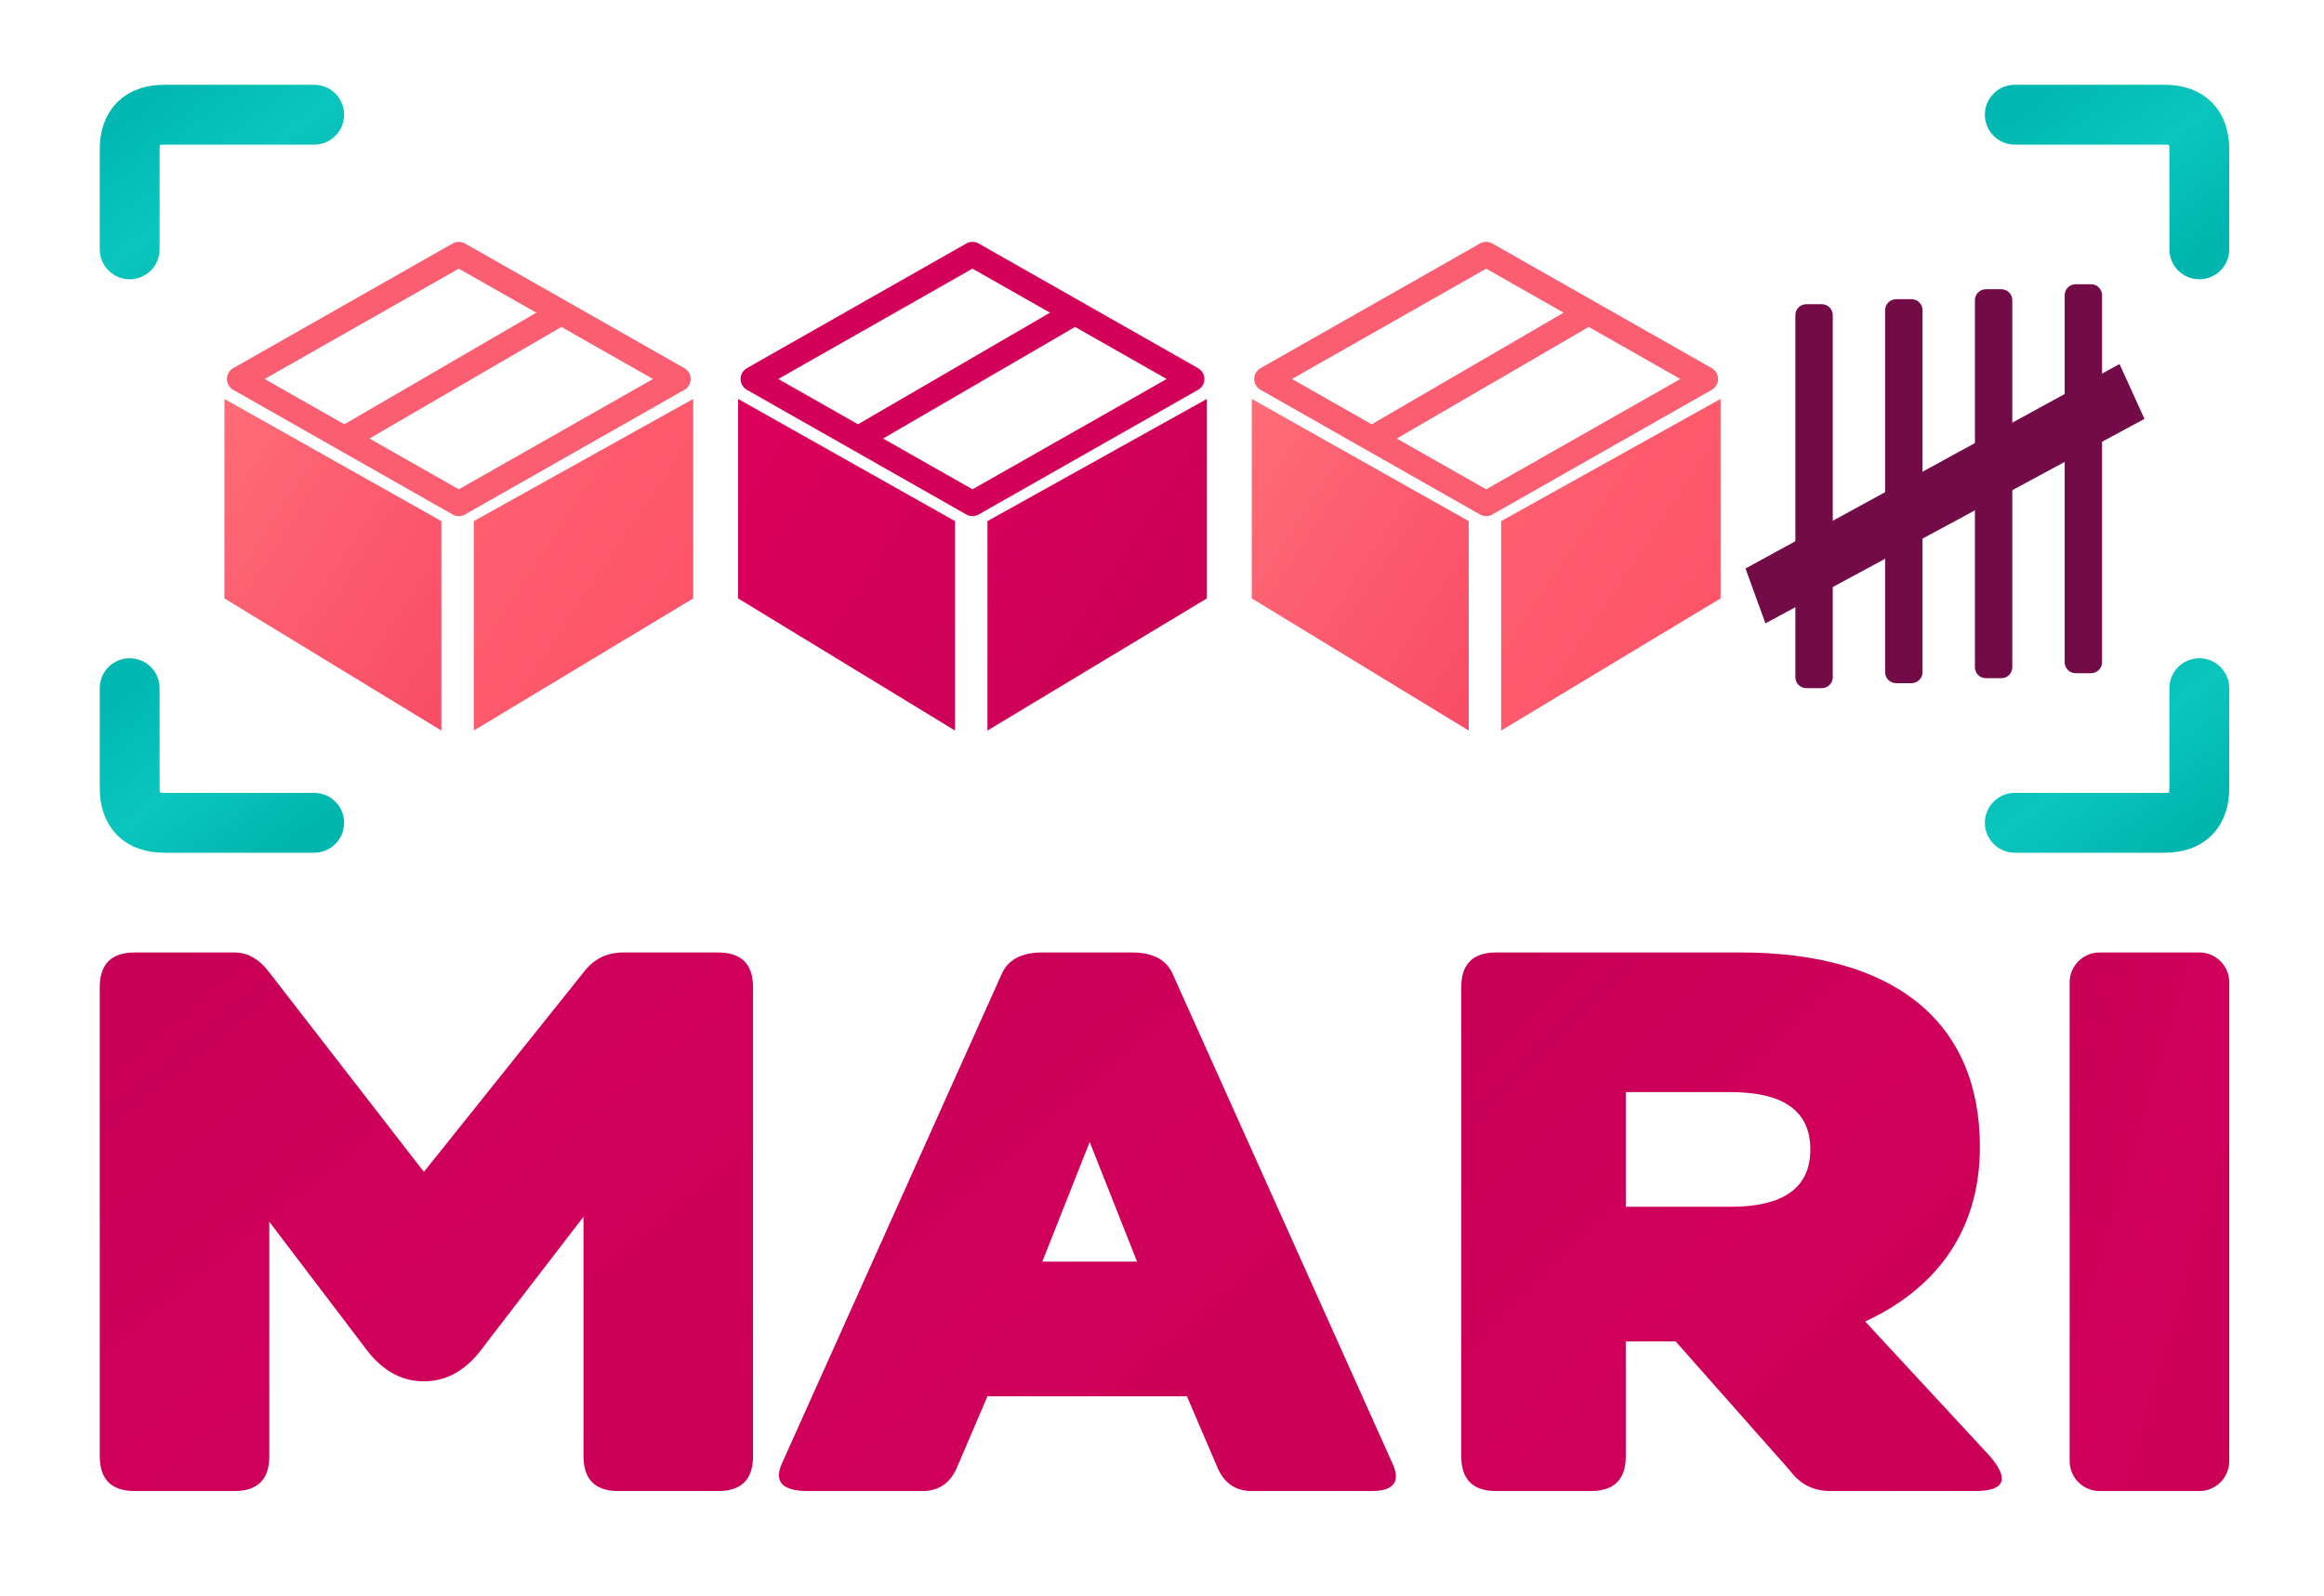
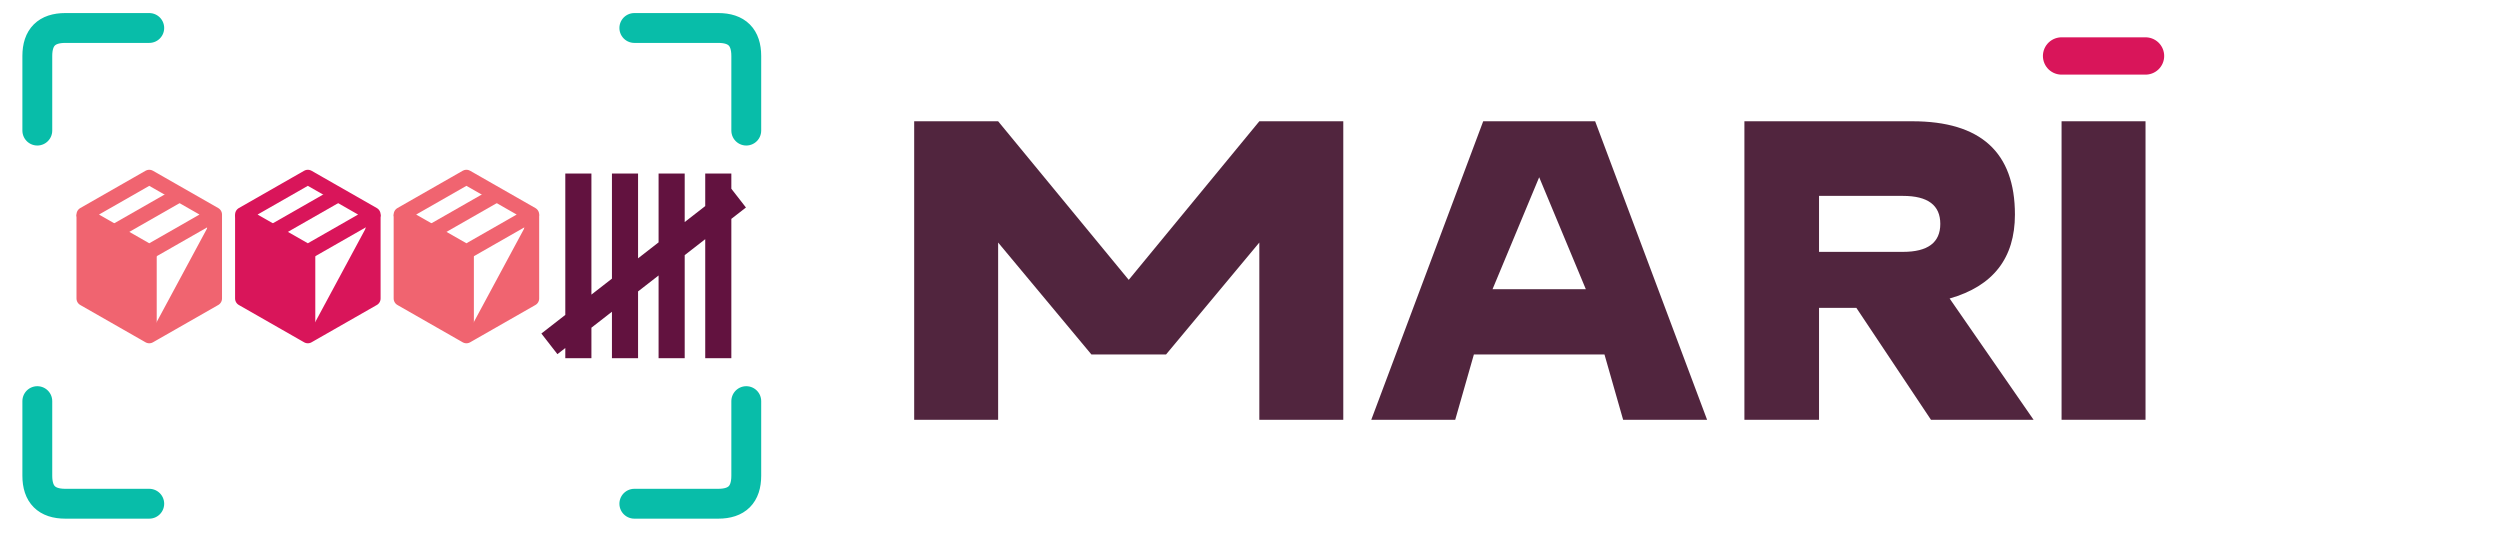
- <svg xmlns="http://www.w3.org/2000/svg" width="466" height="320" viewBox="0 0 466 320" fill="none" role="img" aria-labelledby="title desc">
-   <defs>
-     <linearGradient id="coralLeft" x1="0" y1="0" x2="1" y2="1">
-       <stop stop-color="#FF6C77" />
-       <stop offset="1" stop-color="#F84C65" />
-     </linearGradient>
-     <linearGradient id="coralRight" x1="0" y1="0" x2="1" y2="1">
-       <stop stop-color="#FC6372" />
-       <stop offset="1" stop-color="#FF5066" />
-     </linearGradient>
-     <linearGradient id="pinkLeft" x1="0" y1="0" x2="1" y2="1">
-       <stop stop-color="#DC005B" />
-       <stop offset="1" stop-color="#CD0058" />
-     </linearGradient>
-     <linearGradient id="pinkRight" x1="0" y1="0" x2="1" y2="1">
-       <stop stop-color="#D8005D" />
-       <stop offset="1" stop-color="#C50052" />
-     </linearGradient>
-     <linearGradient id="word" x1="0" y1="0" x2="1" y2="1">
-       <stop stop-color="#C60055" />
-       <stop offset=".5" stop-color="#D0005A" />
-       <stop offset="1" stop-color="#C90055" />
-     </linearGradient>
-     <linearGradient id="scan" x1="0" y1="0" x2="1" y2="1">
-       <stop stop-color="#00B8B1" />
-       <stop offset=".5" stop-color="#0BC6BE" />
-       <stop offset="1" stop-color="#00B6AF" />
-     </linearGradient>
-   </defs>
-   <g id="scanner" fill="none" stroke="url(#scan)" stroke-width="12" stroke-linecap="round" stroke-linejoin="round">
-     <path d="M26 50V30Q26 23 33 23H63" />
-     <path d="M404 23H434Q441 23 441 30V50" />
-     <path d="M26 138V158Q26 165 33 165H63" />
-     <path d="M404 165H434Q441 165 441 158V138" />
+ <svg xmlns="http://www.w3.org/2000/svg" width="268" height="58" viewBox="0 0 268 58" fill="none" role="img" aria-labelledby="title desc">
+   <g stroke="#08BDA9" stroke-width="3.2" stroke-linecap="round">
+     <path d="M4 14V6Q4 3 7 3H16M68 3H77Q80 3 80 6V14M4 43V51Q4 54 7 54H16M68 54H77Q80 54 80 51V43" />
  </g>
-   <g id="inventory-boxes">
-     <g transform="translate(45 51)">
-       <path d="M3 25 47 0 91 25 47 50Z" stroke="#FA5E70" stroke-width="5" stroke-linejoin="round" />
-       <path d="M24 37 67 12" stroke="#FA5E70" stroke-width="5" />
-       <path d="M0 29 43.5 53.5V95.5L0 69Z" fill="url(#coralLeft)" />
-       <path d="M50 53.5 94 29V69L50 95.5Z" fill="url(#coralRight)" />
+   <g stroke-width="1.6" stroke-linejoin="round">
+     <g transform="translate(9 17)" stroke="#F06470">
+       <path d="M0 6 7 2 14 6 7 10Z" />
+       <path d="M0 6v9l7 4v-9M14 6v9l-7 4" fill="#F06470" />
+       <path d="m3 8 7-4" />
    </g>
-     <g transform="translate(148 51)">
-       <path d="M3 25 47 0 91 25 47 50Z" stroke="#D30059" stroke-width="5" stroke-linejoin="round" />
-       <path d="M24 37 67 12" stroke="#D30059" stroke-width="5" />
-       <path d="M0 29 43.5 53.5V95.5L0 69Z" fill="url(#pinkLeft)" />
-       <path d="M50 53.5 94 29V69L50 95.5Z" fill="url(#pinkRight)" />
+     <g transform="translate(26 17)" stroke="#D9155A">
+       <path d="M0 6 7 2 14 6 7 10Z" />
+       <path d="M0 6v9l7 4v-9M14 6v9l-7 4" fill="#D9155A" />
+       <path d="m3 8 7-4" />
    </g>
-     <g transform="translate(251 51)">
-       <path d="M3 25 47 0 91 25 47 50Z" stroke="#FA5E70" stroke-width="5" stroke-linejoin="round" />
-       <path d="M24 37 67 12" stroke="#FA5E70" stroke-width="5" />
-       <path d="M0 29 43.5 53.5V95.5L0 69Z" fill="url(#coralLeft)" />
-       <path d="M50 53.5 94 29V69L50 95.5Z" fill="url(#coralRight)" />
+     <g transform="translate(43 17)" stroke="#F06470">
+       <path d="M0 6 7 2 14 6 7 10Z" />
+       <path d="M0 6v9l7 4v-9M14 6v9l-7 4" fill="#F06470" />
+       <path d="m3 8 7-4" />
    </g>
  </g>
-   <g id="five-counts" fill="#730B48">
-     <rect x="360" y="61" width="7.5" height="77" rx="2.2" />
-     <rect x="378" y="60" width="7.5" height="77" rx="2.2" />
-     <rect x="396" y="58" width="7.5" height="78" rx="2.2" />
-     <rect x="414" y="57" width="7.5" height="78" rx="2.2" />
-     <path d="M350 114 425 73 430 84 354 125Z" />
+   <g stroke="#62123F" stroke-width="2.8" stroke-linecap="square">
+     <path d="M62 20v17M67 20v17M72 20v17M77 20v17M60 36l18-14" />
  </g>
-   <g id="mari-lettering" fill="url(#word)">
-     <path d="M20 292V198Q20 191 27 191H47Q51 191 54 195L85 235 117 195Q120 191 125 191H144Q151 191 151 198V292Q151 299 144 299H124Q117 299 117 292V244L97 270Q92 277 85 277Q78 277 73 270L54 245V292Q54 299 47 299H27Q20 299 20 292Z" />
-     <path fill-rule="evenodd" d="M157 293 201 195Q203 191 209 191H227Q233 191 235 195L279 293Q282 299 275 299H251Q246 299 244 294L238 280H198L192 294Q190 299 185 299H162Q154 299 157 293ZM209 253H228L218.5 229Z" />
-     <path fill-rule="evenodd" d="M293 292V198Q293 191 300 191H349C380 191 397 205 397 230C397 248 387 259 374 265L399 292Q405 299 396 299H367Q362 299 359 295L336 269H326V292Q326 299 319 299H300Q293 299 293 292ZM326 219V242H347Q363 242 363 230.5Q363 219 347 219Z" />
-     <rect x="415" y="191" width="32" height="108" rx="6" />
+   <g fill="#51253E">
+     <path d="M98 45V13h9l14 17 14-17h9v32h-9V26l-10 12h-8l-10-12v19Z" />
+     <path fill-rule="evenodd" d="m147 45 12-32h12l12 32h-9l-2-7h-14l-2 7Zm13-14h10l-5-12Z" />
+     <path fill-rule="evenodd" d="M187 45V13h18q11 0 11 10 0 7-7 9l9 13h-11l-8-12h-4v12Zm8-24v6h9q4 0 4-3t-4-3Z" />
+     <path d="M221 13h9v32h-9Z" />
  </g>
+   <path d="M221 6h9" stroke="#D9155A" stroke-width="4" stroke-linecap="round" />
</svg>
